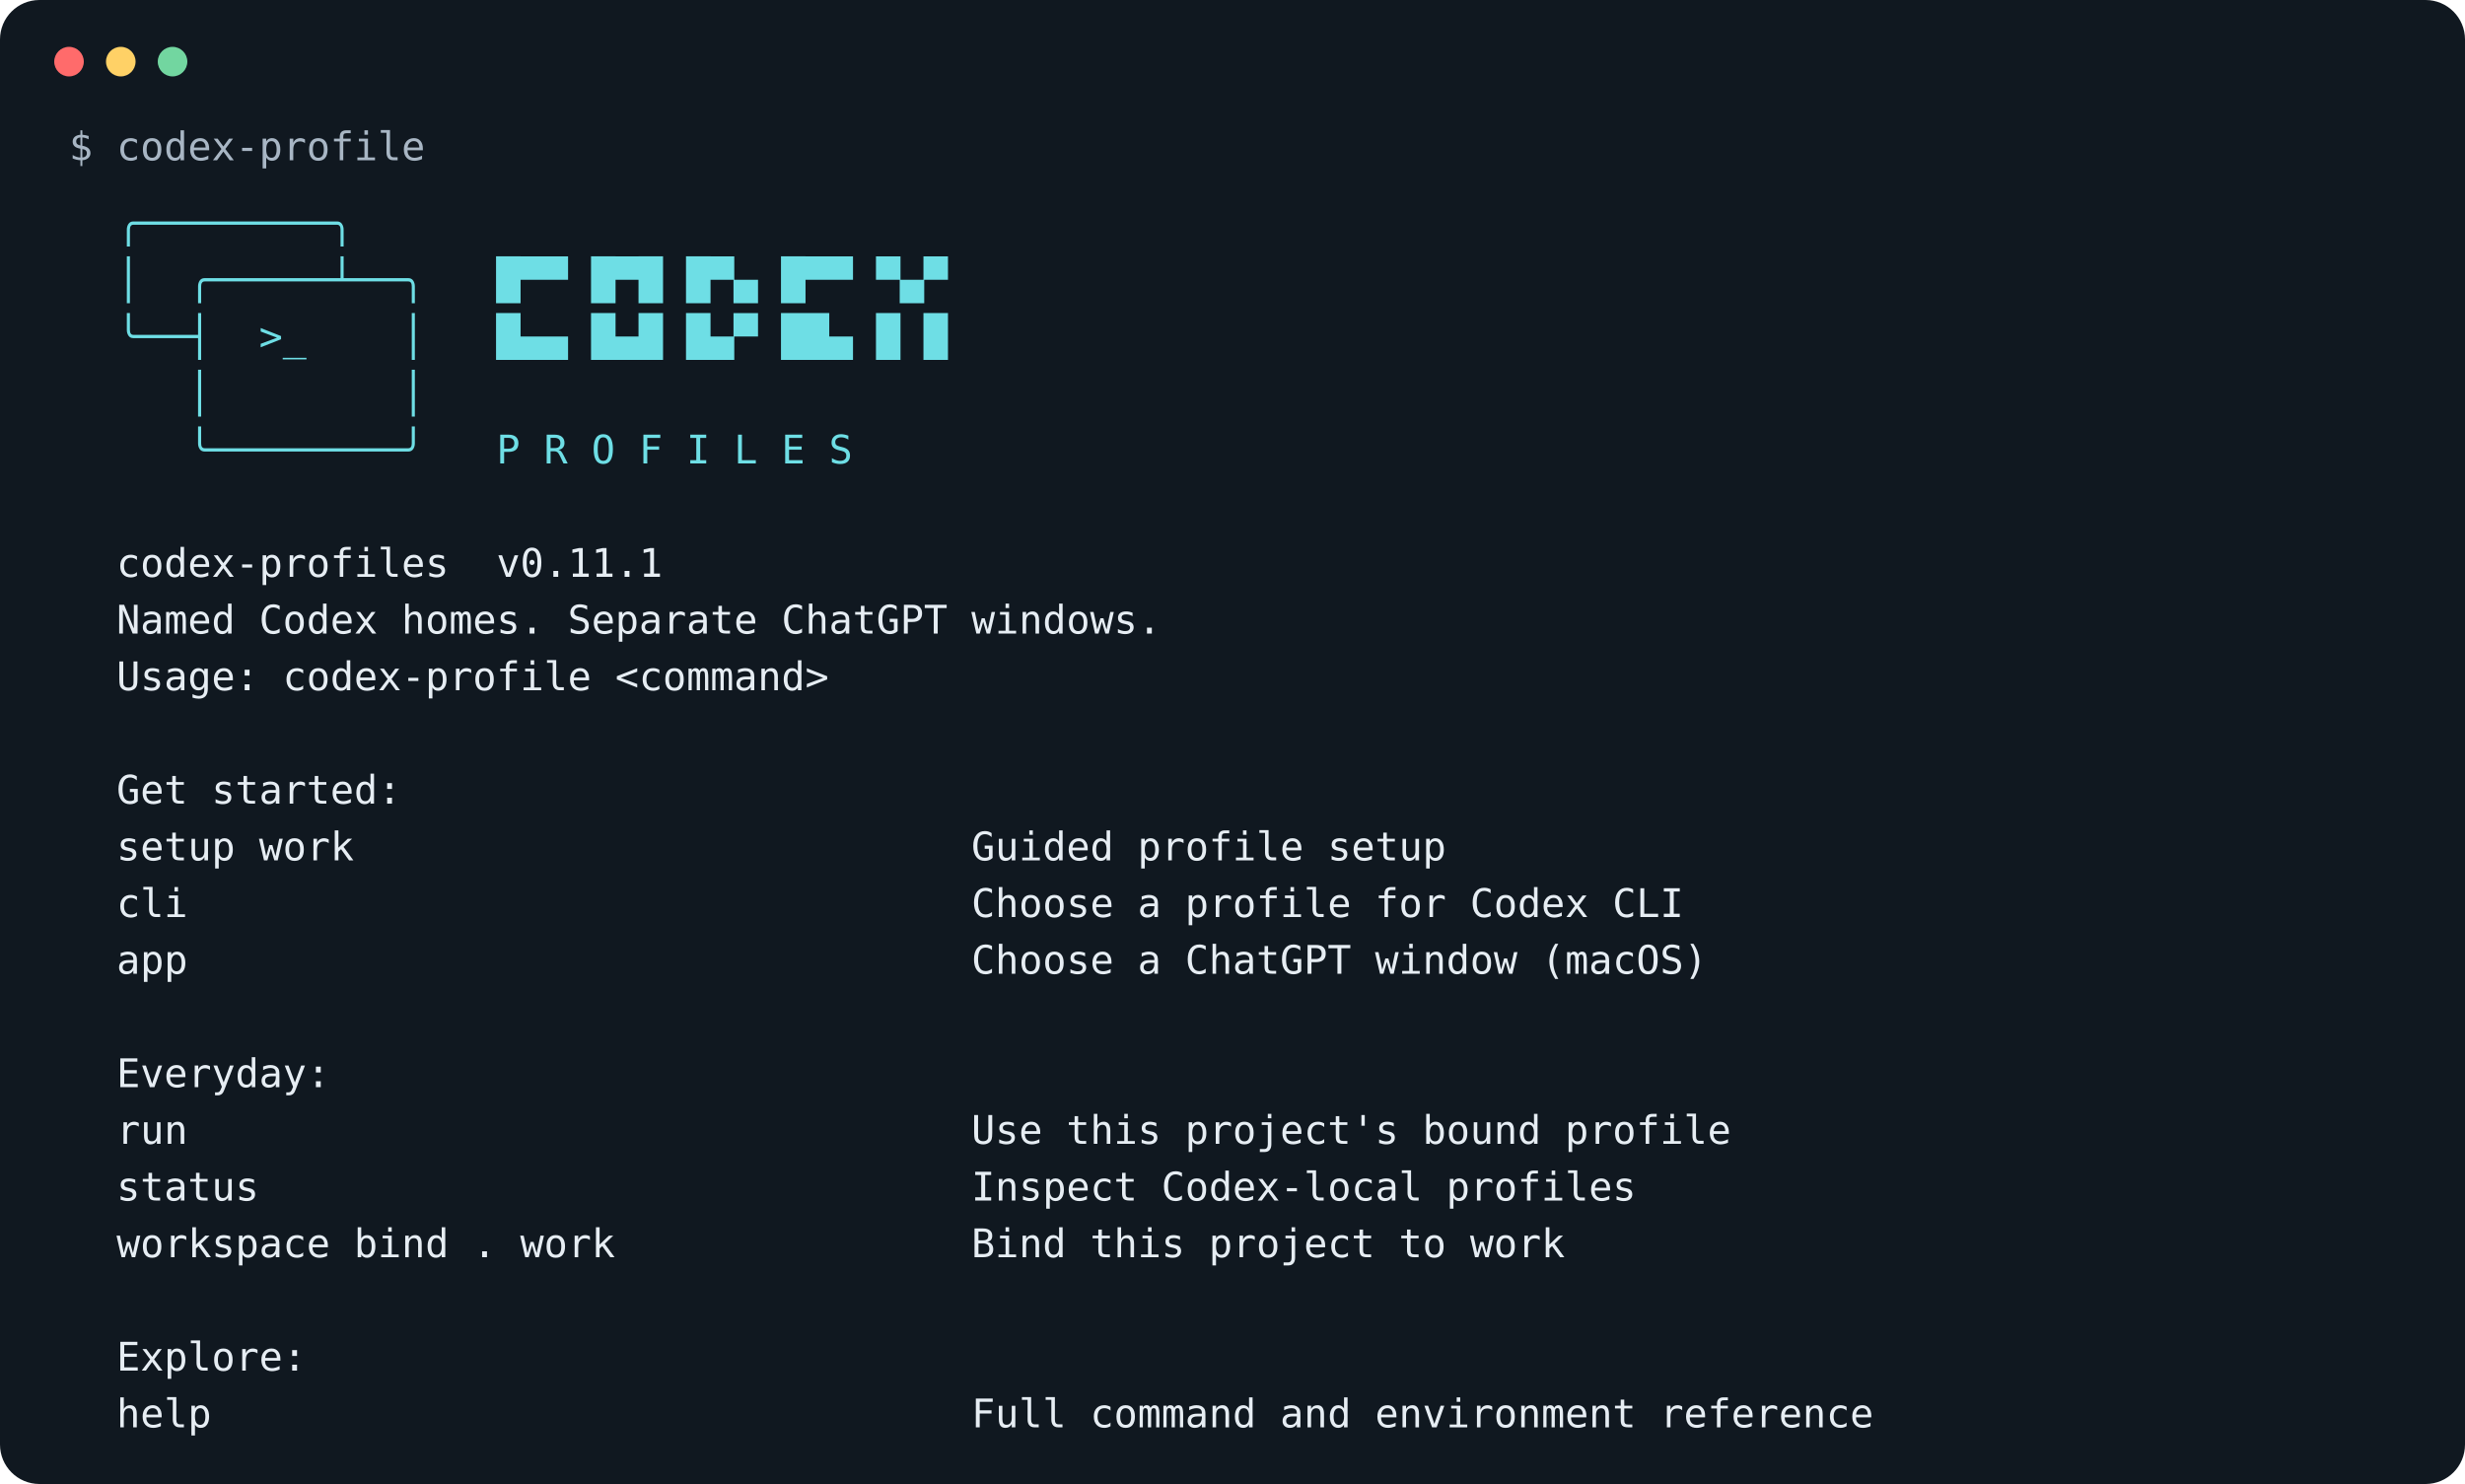
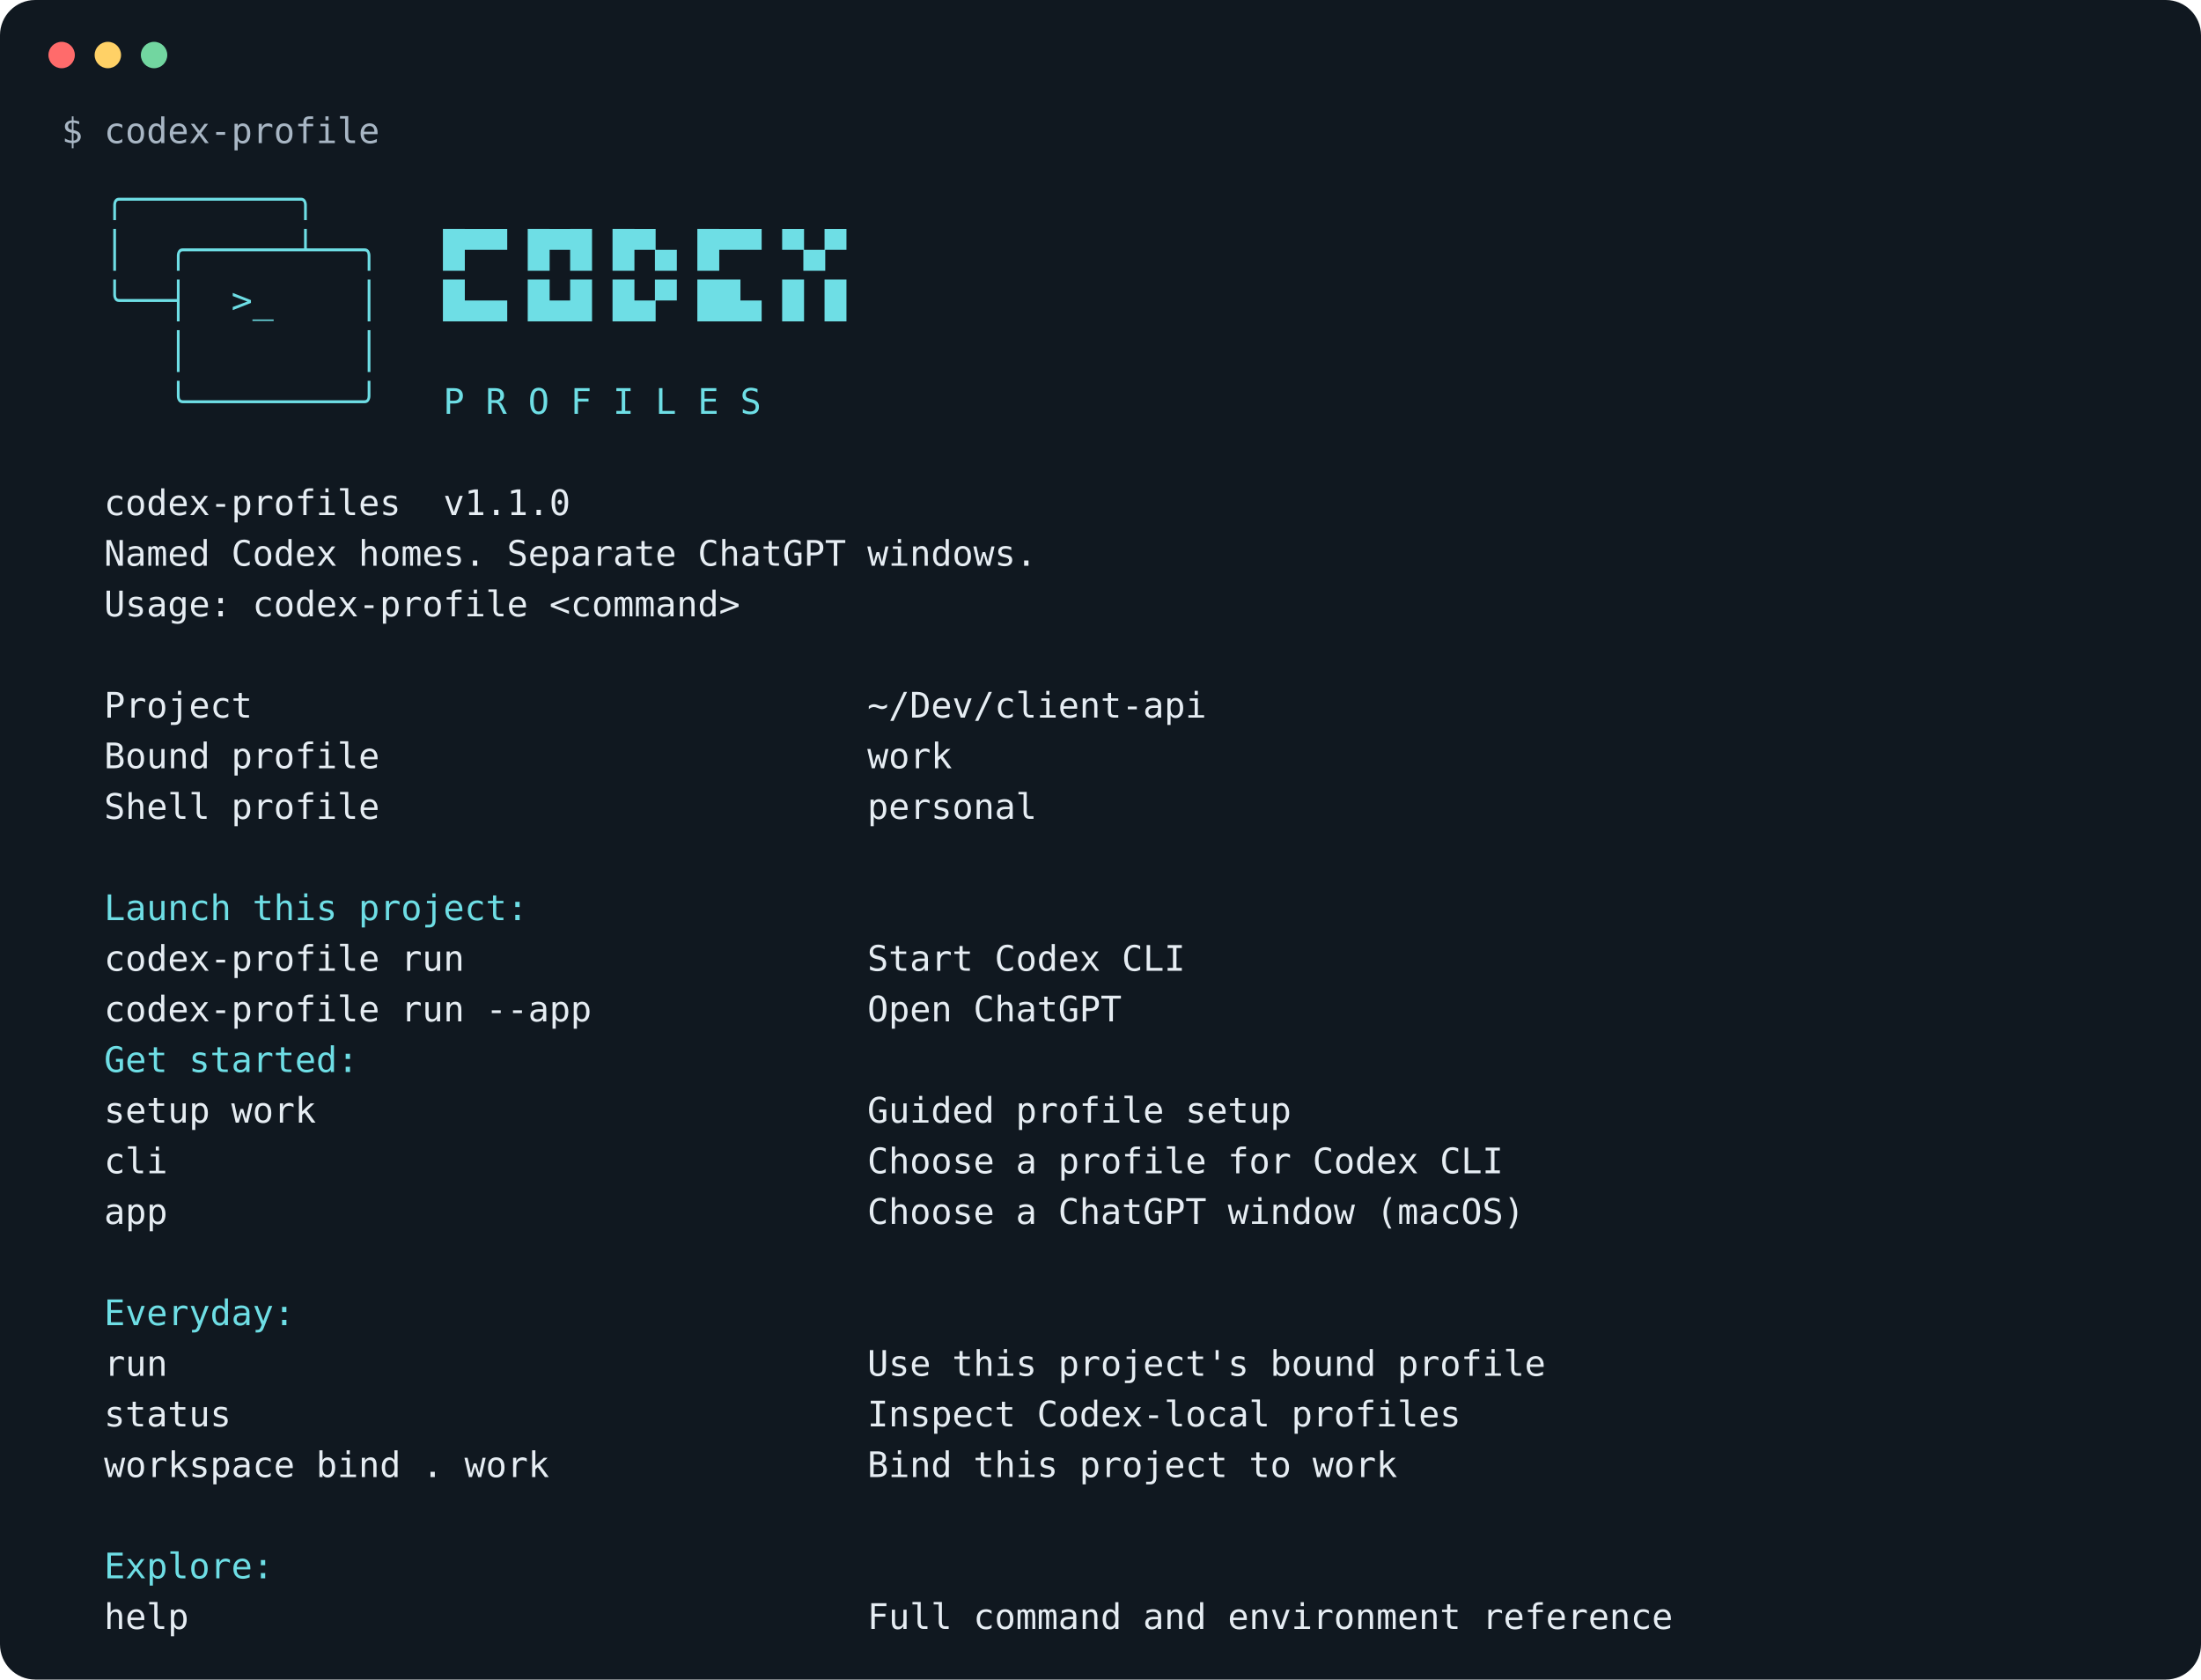
- <svg xmlns="http://www.w3.org/2000/svg" width="1000" height="602" viewBox="0 0 1000 602" role="img" aria-labelledby="title desc">
-   <rect width="1000" height="602" rx="16" fill="#101820" />
+ <svg xmlns="http://www.w3.org/2000/svg" width="1000" height="763" viewBox="0 0 1000 763" role="img" aria-labelledby="title desc">
+   <rect width="1000" height="763" rx="16" fill="#101820" />
  <circle cx="28" cy="25" r="6" fill="#ff6b6b" />
  <circle cx="49" cy="25" r="6" fill="#ffd166" />
  <circle cx="70" cy="25" r="6" fill="#72d6a0" />
  <text x="28" y="65" fill="#a8b6c4" font-family="monospace" font-size="16">$ codex-profile</text>
  <text x="28" y="96" fill="#6edee5" font-family="Menlo,Consolas,monospace" font-size="16" xml:space="preserve">  ╭────────╮</text>
  <text x="28" y="119" fill="#6edee5" font-family="Menlo,Consolas,monospace" font-size="16" xml:space="preserve">  │  ╭─────┴──╮   █▀▀ █▀█ █▀▄ █▀▀ ▀▄▀</text>
  <text x="28" y="142" fill="#6edee5" font-family="Menlo,Consolas,monospace" font-size="16" xml:space="preserve">  ╰──┤  &gt;_    │   █▄▄ █▄█ █▄▀ ██▄ █ █</text>
  <text x="28" y="165" fill="#6edee5" font-family="Menlo,Consolas,monospace" font-size="16" xml:space="preserve">     │        │</text>
  <text x="28" y="188" fill="#6edee5" font-family="Menlo,Consolas,monospace" font-size="16" xml:space="preserve">     ╰────────╯   P R O F I L E S</text>
  <text x="28" y="211" fill="#e6edf3" font-family="Menlo,Consolas,monospace" font-size="16" xml:space="preserve" />
-   <text x="28" y="234" fill="#e6edf3" font-family="Menlo,Consolas,monospace" font-size="16" xml:space="preserve">  codex-profiles  v0.11.1</text>
+   <text x="28" y="234" fill="#e6edf3" font-family="Menlo,Consolas,monospace" font-size="16" xml:space="preserve">  codex-profiles  v1.1.0</text>
  <text x="28" y="257" fill="#e6edf3" font-family="Menlo,Consolas,monospace" font-size="16" xml:space="preserve">  Named Codex homes. Separate ChatGPT windows.</text>
  <text x="28" y="280" fill="#e6edf3" font-family="Menlo,Consolas,monospace" font-size="16" xml:space="preserve">  Usage: codex-profile &lt;command&gt;</text>
  <text x="28" y="303" fill="#e6edf3" font-family="Menlo,Consolas,monospace" font-size="16" xml:space="preserve" />
-   <text x="28" y="326" fill="#e6edf3" font-family="Menlo,Consolas,monospace" font-size="16" xml:space="preserve">  Get started:</text>
-   <text x="28" y="349" fill="#e6edf3" font-family="Menlo,Consolas,monospace" font-size="16" xml:space="preserve">  setup work                          Guided profile setup</text>
-   <text x="28" y="372" fill="#e6edf3" font-family="Menlo,Consolas,monospace" font-size="16" xml:space="preserve">  cli                                 Choose a profile for Codex CLI</text>
-   <text x="28" y="395" fill="#e6edf3" font-family="Menlo,Consolas,monospace" font-size="16" xml:space="preserve">  app                                 Choose a ChatGPT window (macOS)</text>
-   <text x="28" y="418" fill="#e6edf3" font-family="Menlo,Consolas,monospace" font-size="16" xml:space="preserve" />
-   <text x="28" y="441" fill="#e6edf3" font-family="Menlo,Consolas,monospace" font-size="16" xml:space="preserve">  Everyday:</text>
-   <text x="28" y="464" fill="#e6edf3" font-family="Menlo,Consolas,monospace" font-size="16" xml:space="preserve">  run                                 Use this project's bound profile</text>
-   <text x="28" y="487" fill="#e6edf3" font-family="Menlo,Consolas,monospace" font-size="16" xml:space="preserve">  status                              Inspect Codex-local profiles</text>
-   <text x="28" y="510" fill="#e6edf3" font-family="Menlo,Consolas,monospace" font-size="16" xml:space="preserve">  workspace bind . work               Bind this project to work</text>
-   <text x="28" y="533" fill="#e6edf3" font-family="Menlo,Consolas,monospace" font-size="16" xml:space="preserve" />
-   <text x="28" y="556" fill="#e6edf3" font-family="Menlo,Consolas,monospace" font-size="16" xml:space="preserve">  Explore:</text>
-   <text x="28" y="579" fill="#e6edf3" font-family="Menlo,Consolas,monospace" font-size="16" xml:space="preserve">  help                                Full command and environment reference</text>
+   <text x="28" y="326" fill="#e6edf3" font-family="Menlo,Consolas,monospace" font-size="16" xml:space="preserve">  Project                             ~/Dev/client-api</text>
+   <text x="28" y="349" fill="#e6edf3" font-family="Menlo,Consolas,monospace" font-size="16" xml:space="preserve">  Bound profile                       work</text>
+   <text x="28" y="372" fill="#e6edf3" font-family="Menlo,Consolas,monospace" font-size="16" xml:space="preserve">  Shell profile                       personal</text>
+   <text x="28" y="395" fill="#e6edf3" font-family="Menlo,Consolas,monospace" font-size="16" xml:space="preserve" />
+   <text x="28" y="418" fill="#6edee5" font-family="Menlo,Consolas,monospace" font-size="16" xml:space="preserve">  Launch this project:</text>
+   <text x="28" y="441" fill="#e6edf3" font-family="Menlo,Consolas,monospace" font-size="16" xml:space="preserve">  codex-profile run                   Start Codex CLI</text>
+   <text x="28" y="464" fill="#e6edf3" font-family="Menlo,Consolas,monospace" font-size="16" xml:space="preserve">  codex-profile run --app             Open ChatGPT</text>
+   <text x="28" y="487" fill="#6edee5" font-family="Menlo,Consolas,monospace" font-size="16" xml:space="preserve">  Get started:</text>
+   <text x="28" y="510" fill="#e6edf3" font-family="Menlo,Consolas,monospace" font-size="16" xml:space="preserve">  setup work                          Guided profile setup</text>
+   <text x="28" y="533" fill="#e6edf3" font-family="Menlo,Consolas,monospace" font-size="16" xml:space="preserve">  cli                                 Choose a profile for Codex CLI</text>
+   <text x="28" y="556" fill="#e6edf3" font-family="Menlo,Consolas,monospace" font-size="16" xml:space="preserve">  app                                 Choose a ChatGPT window (macOS)</text>
+   <text x="28" y="579" fill="#e6edf3" font-family="Menlo,Consolas,monospace" font-size="16" xml:space="preserve" />
+   <text x="28" y="602" fill="#6edee5" font-family="Menlo,Consolas,monospace" font-size="16" xml:space="preserve">  Everyday:</text>
+   <text x="28" y="625" fill="#e6edf3" font-family="Menlo,Consolas,monospace" font-size="16" xml:space="preserve">  run                                 Use this project's bound profile</text>
+   <text x="28" y="648" fill="#e6edf3" font-family="Menlo,Consolas,monospace" font-size="16" xml:space="preserve">  status                              Inspect Codex-local profiles</text>
+   <text x="28" y="671" fill="#e6edf3" font-family="Menlo,Consolas,monospace" font-size="16" xml:space="preserve">  workspace bind . work               Bind this project to work</text>
+   <text x="28" y="694" fill="#e6edf3" font-family="Menlo,Consolas,monospace" font-size="16" xml:space="preserve" />
+   <text x="28" y="717" fill="#6edee5" font-family="Menlo,Consolas,monospace" font-size="16" xml:space="preserve">  Explore:</text>
+   <text x="28" y="740" fill="#e6edf3" font-family="Menlo,Consolas,monospace" font-size="16" xml:space="preserve">  help                                Full command and environment reference</text>
</svg>
